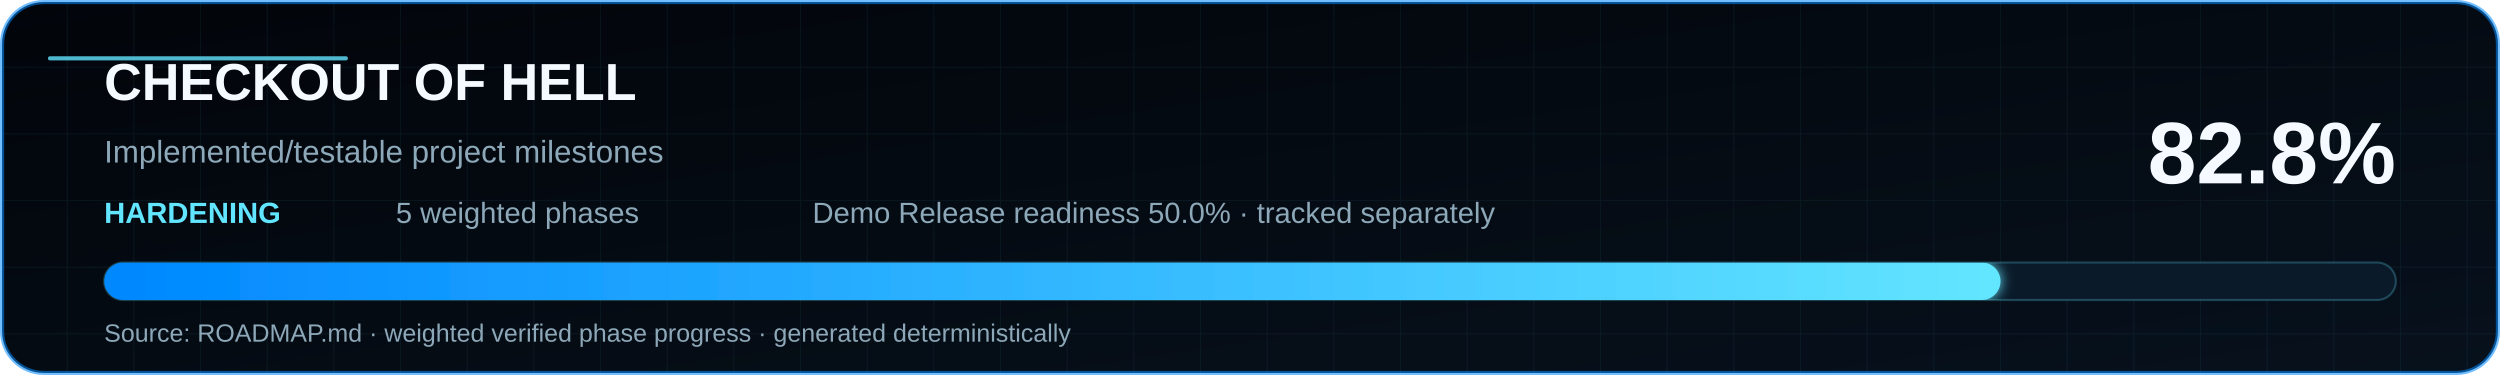
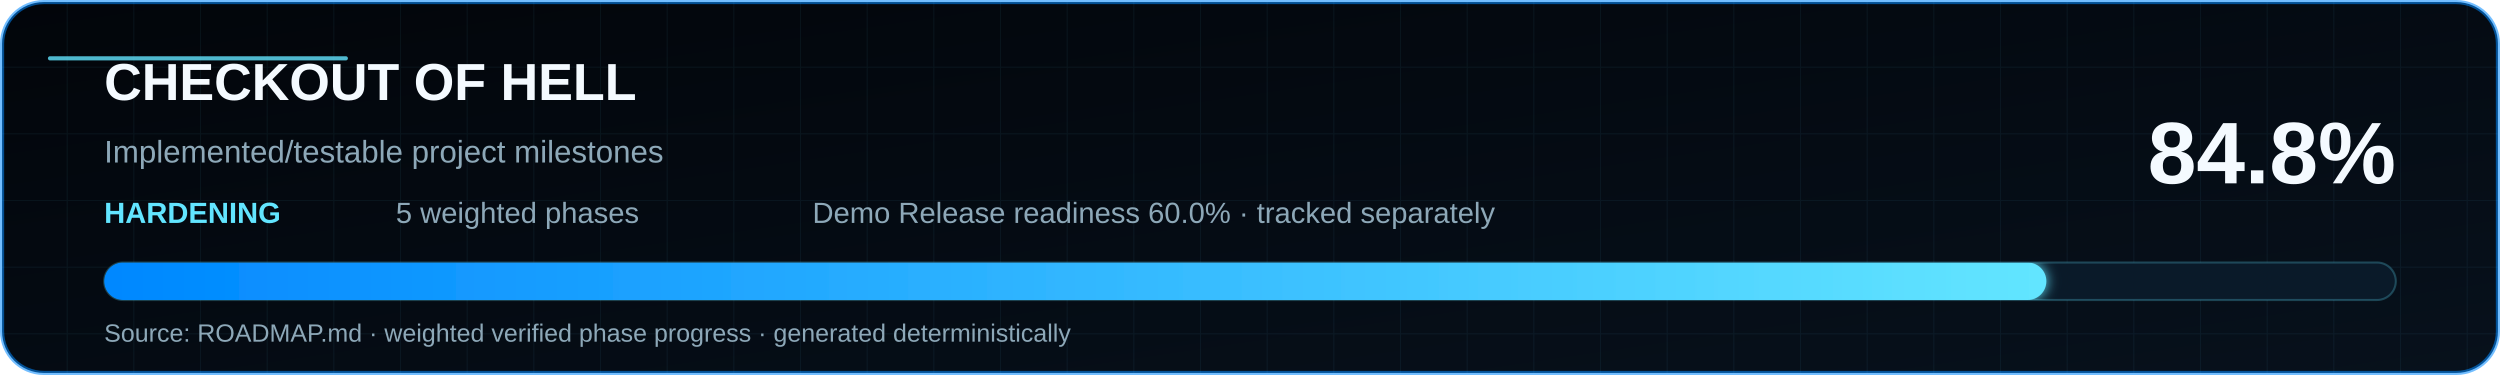
<svg xmlns="http://www.w3.org/2000/svg" width="1200" height="180" viewBox="0 0 1200 180" role="img" aria-labelledby="title desc">
  <defs>
    <linearGradient id="bg" x1="0" y1="0" x2="1" y2="1">
      <stop offset="0" stop-color="#02050A" />
      <stop offset="1" stop-color="#07111C" />
    </linearGradient>
    <linearGradient id="progressGradient" x1="0" y1="0" x2="1" y2="0">
      <stop offset="0" stop-color="#0088FF" />
      <stop offset="1" stop-color="#62E5FF" />
    </linearGradient>
    <pattern id="grid" width="32" height="32" patternUnits="userSpaceOnUse">
      <path d="M 32 0 L 0 0 0 32" fill="none" stroke="#62E5FF" stroke-opacity="0.055" stroke-width="1" />
    </pattern>
    <filter id="softGlow" x="-20%" y="-100%" width="140%" height="300%">
      <feGaussianBlur stdDeviation="3" result="blur" />
      <feMerge>
        <feMergeNode in="blur" />
        <feMergeNode in="SourceGraphic" />
      </feMerge>
    </filter>
    <clipPath id="trackClip">
      <rect x="50" y="126" width="1100" height="18" rx="9" />
    </clipPath>
  </defs>
  <rect x="1" y="1" width="1198" height="178" rx="20" fill="url(#bg)" stroke="#0088FF" stroke-opacity="0.55" stroke-width="2" />
  <rect x="1" y="1" width="1198" height="178" rx="20" fill="url(#grid)" />
  <path d="M24 28 H166" stroke="#62E5FF" stroke-width="2" stroke-linecap="round" opacity="0.8" />
  <text x="50" y="48" fill="#F4FAFF" font-family="Segoe UI,Arial,sans-serif" font-size="25" font-weight="700">CHECKOUT OF HELL</text>
  <text x="50" y="78" fill="#8DA8B8" font-family="Segoe UI,Arial,sans-serif" font-size="15">Implemented/testable project milestones</text>
  <text x="50" y="107" fill="#62E5FF" font-family="Segoe UI,Arial,sans-serif" font-size="14" font-weight="700">HARDENING</text>
  <text x="190" y="107" fill="#8DA8B8" font-family="Segoe UI,Arial,sans-serif" font-size="14">5 weighted phases</text>
-   <text x="390" y="107" fill="#8DA8B8" font-family="Segoe UI,Arial,sans-serif" font-size="14">Demo Release readiness 50.0% · tracked separately</text>
-   <text x="1150" y="88" text-anchor="end" fill="#F4FAFF" font-family="Segoe UI,Arial,sans-serif" font-size="42" font-weight="800">82.8%</text>
+   <text x="390" y="107" fill="#8DA8B8" font-family="Segoe UI,Arial,sans-serif" font-size="14">Demo Release readiness 60.0% · tracked separately</text>
+   <text x="1150" y="88" text-anchor="end" fill="#F4FAFF" font-family="Segoe UI,Arial,sans-serif" font-size="42" font-weight="800">84.8%</text>
  <rect id="progress-track" x="50" y="126" width="1100" height="18" rx="9" fill="#0A1A29" stroke="#62E5FF" stroke-opacity="0.25" />
-   <rect id="progress-fill" x="50" y="126" width="910.25" height="18" rx="9" fill="url(#progressGradient)" clip-path="url(#trackClip)" filter="url(#softGlow)" />
+   <rect id="progress-fill" x="50" y="126" width="932.25" height="18" rx="9" fill="url(#progressGradient)" clip-path="url(#trackClip)" filter="url(#softGlow)" />
  <text x="50" y="164" fill="#8DA8B8" font-family="Segoe UI,Arial,sans-serif" font-size="12">Source: ROADMAP.md · weighted verified phase progress · generated deterministically</text>
</svg>
